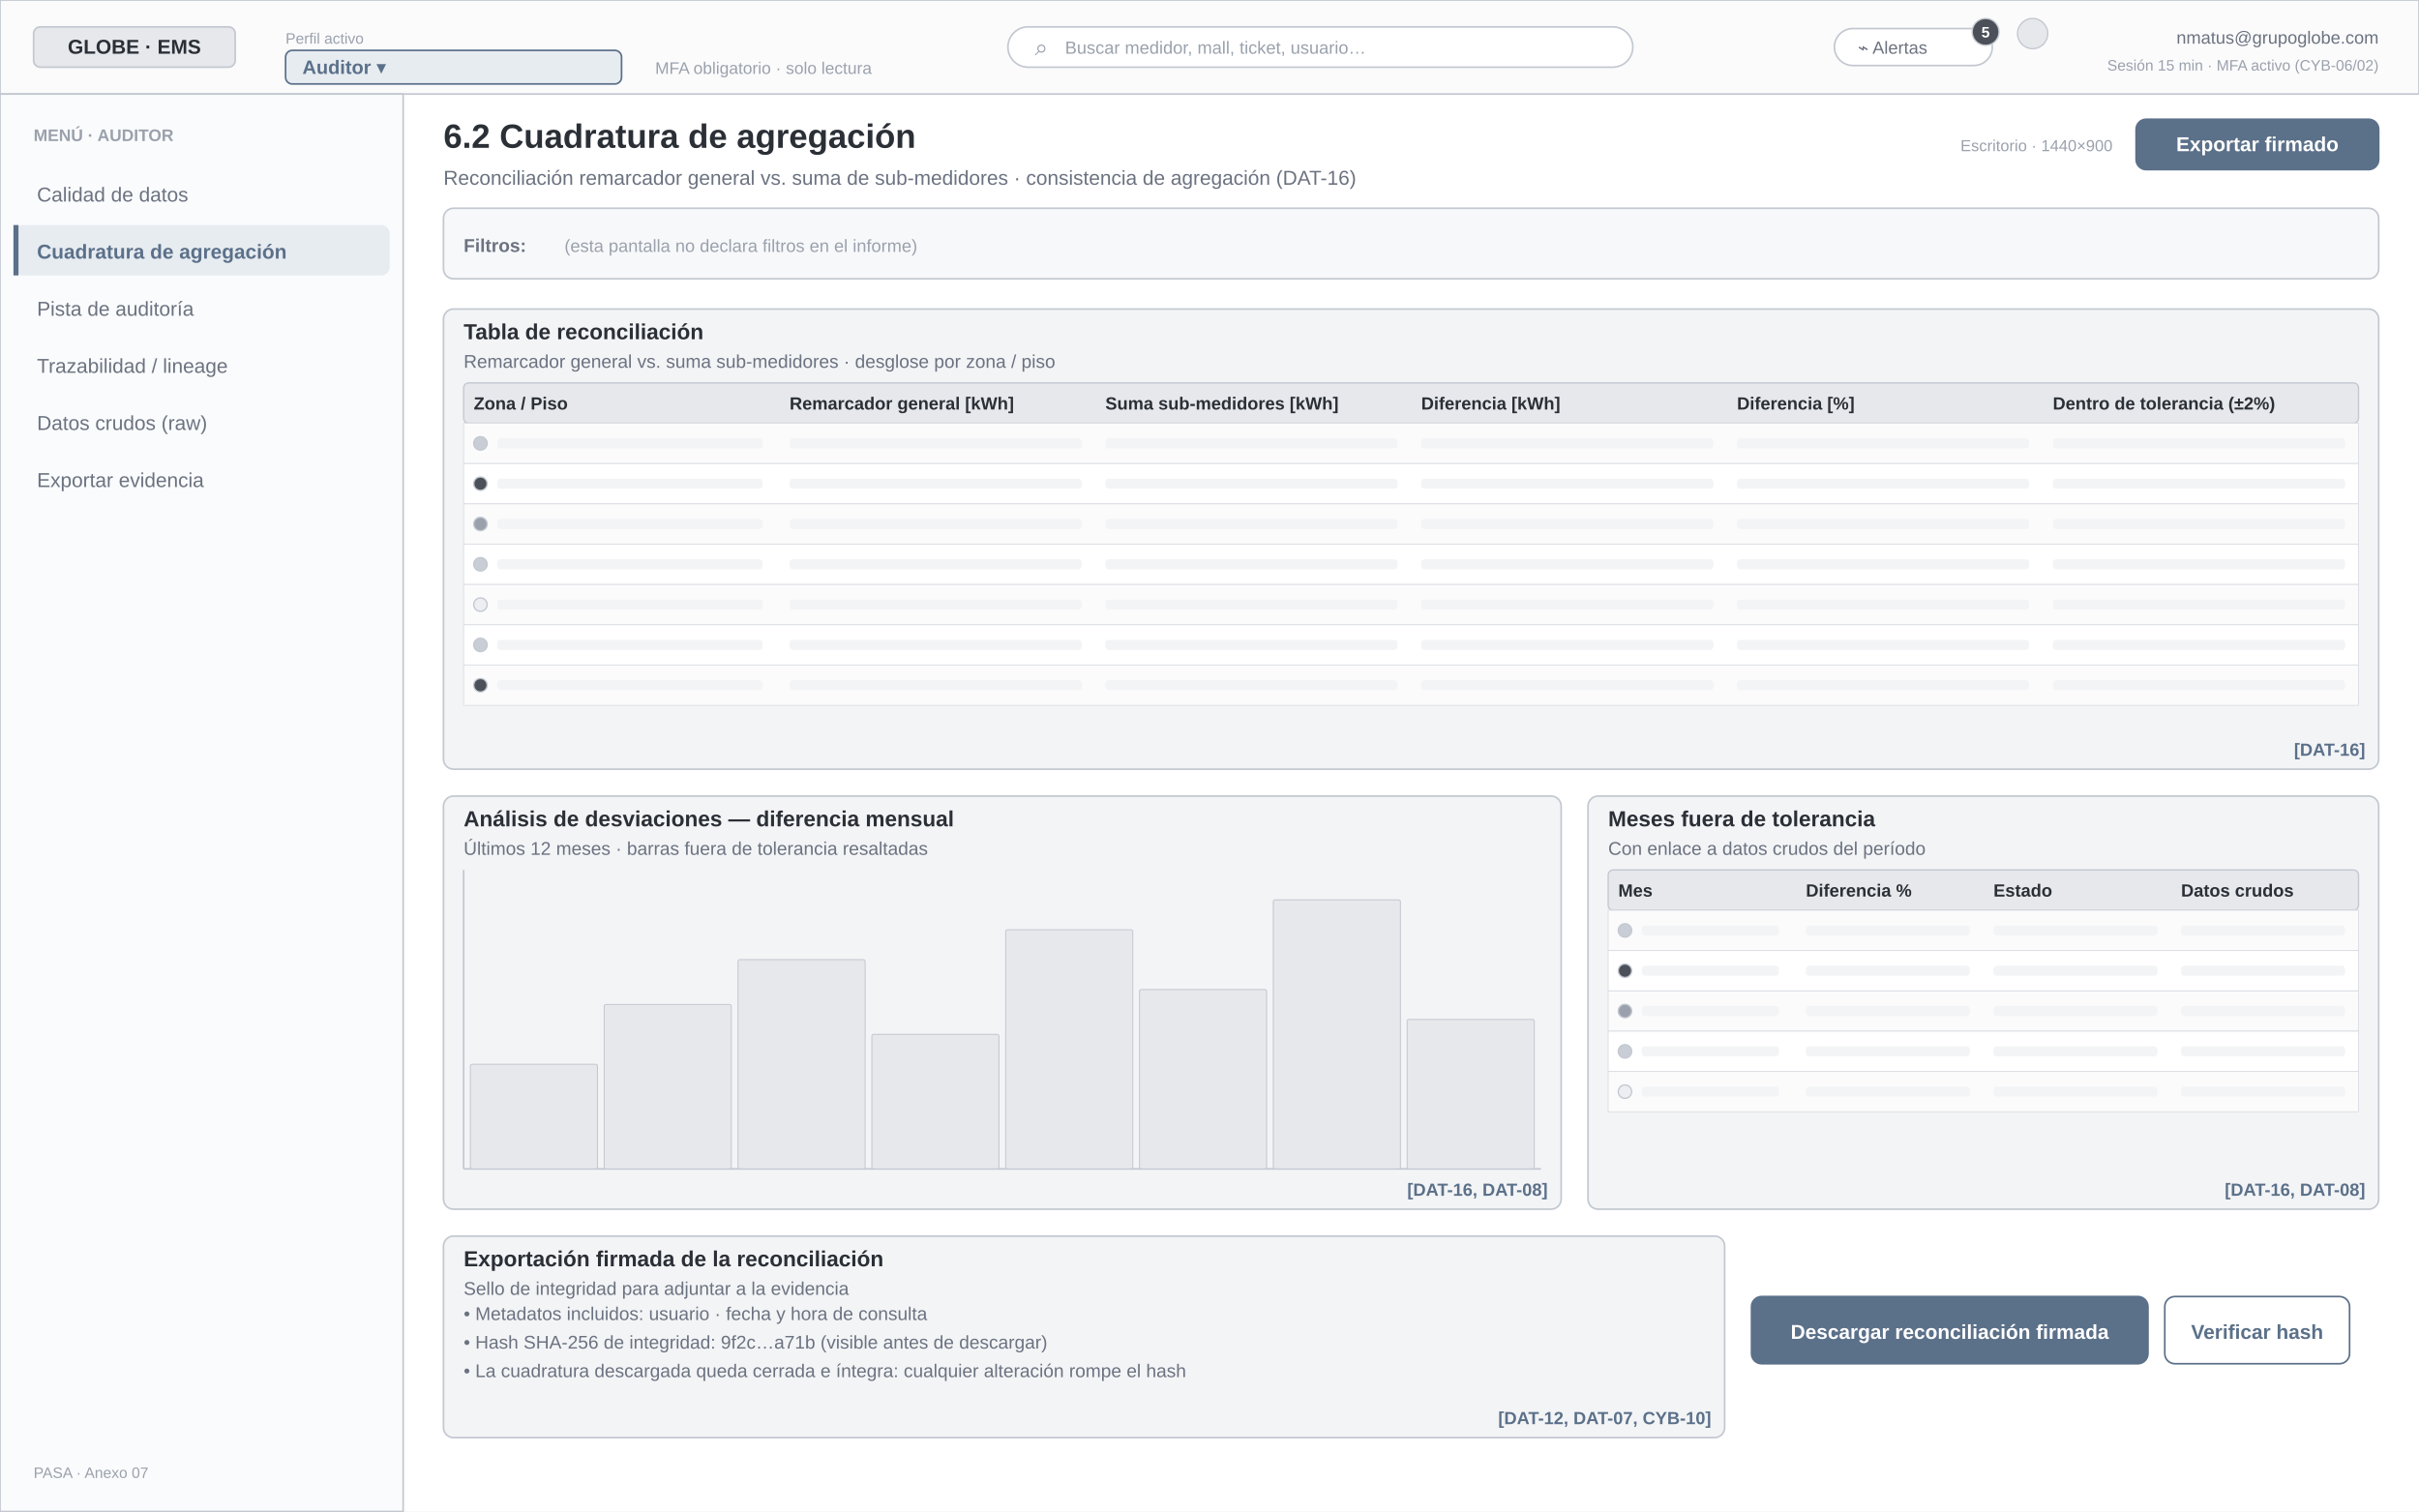
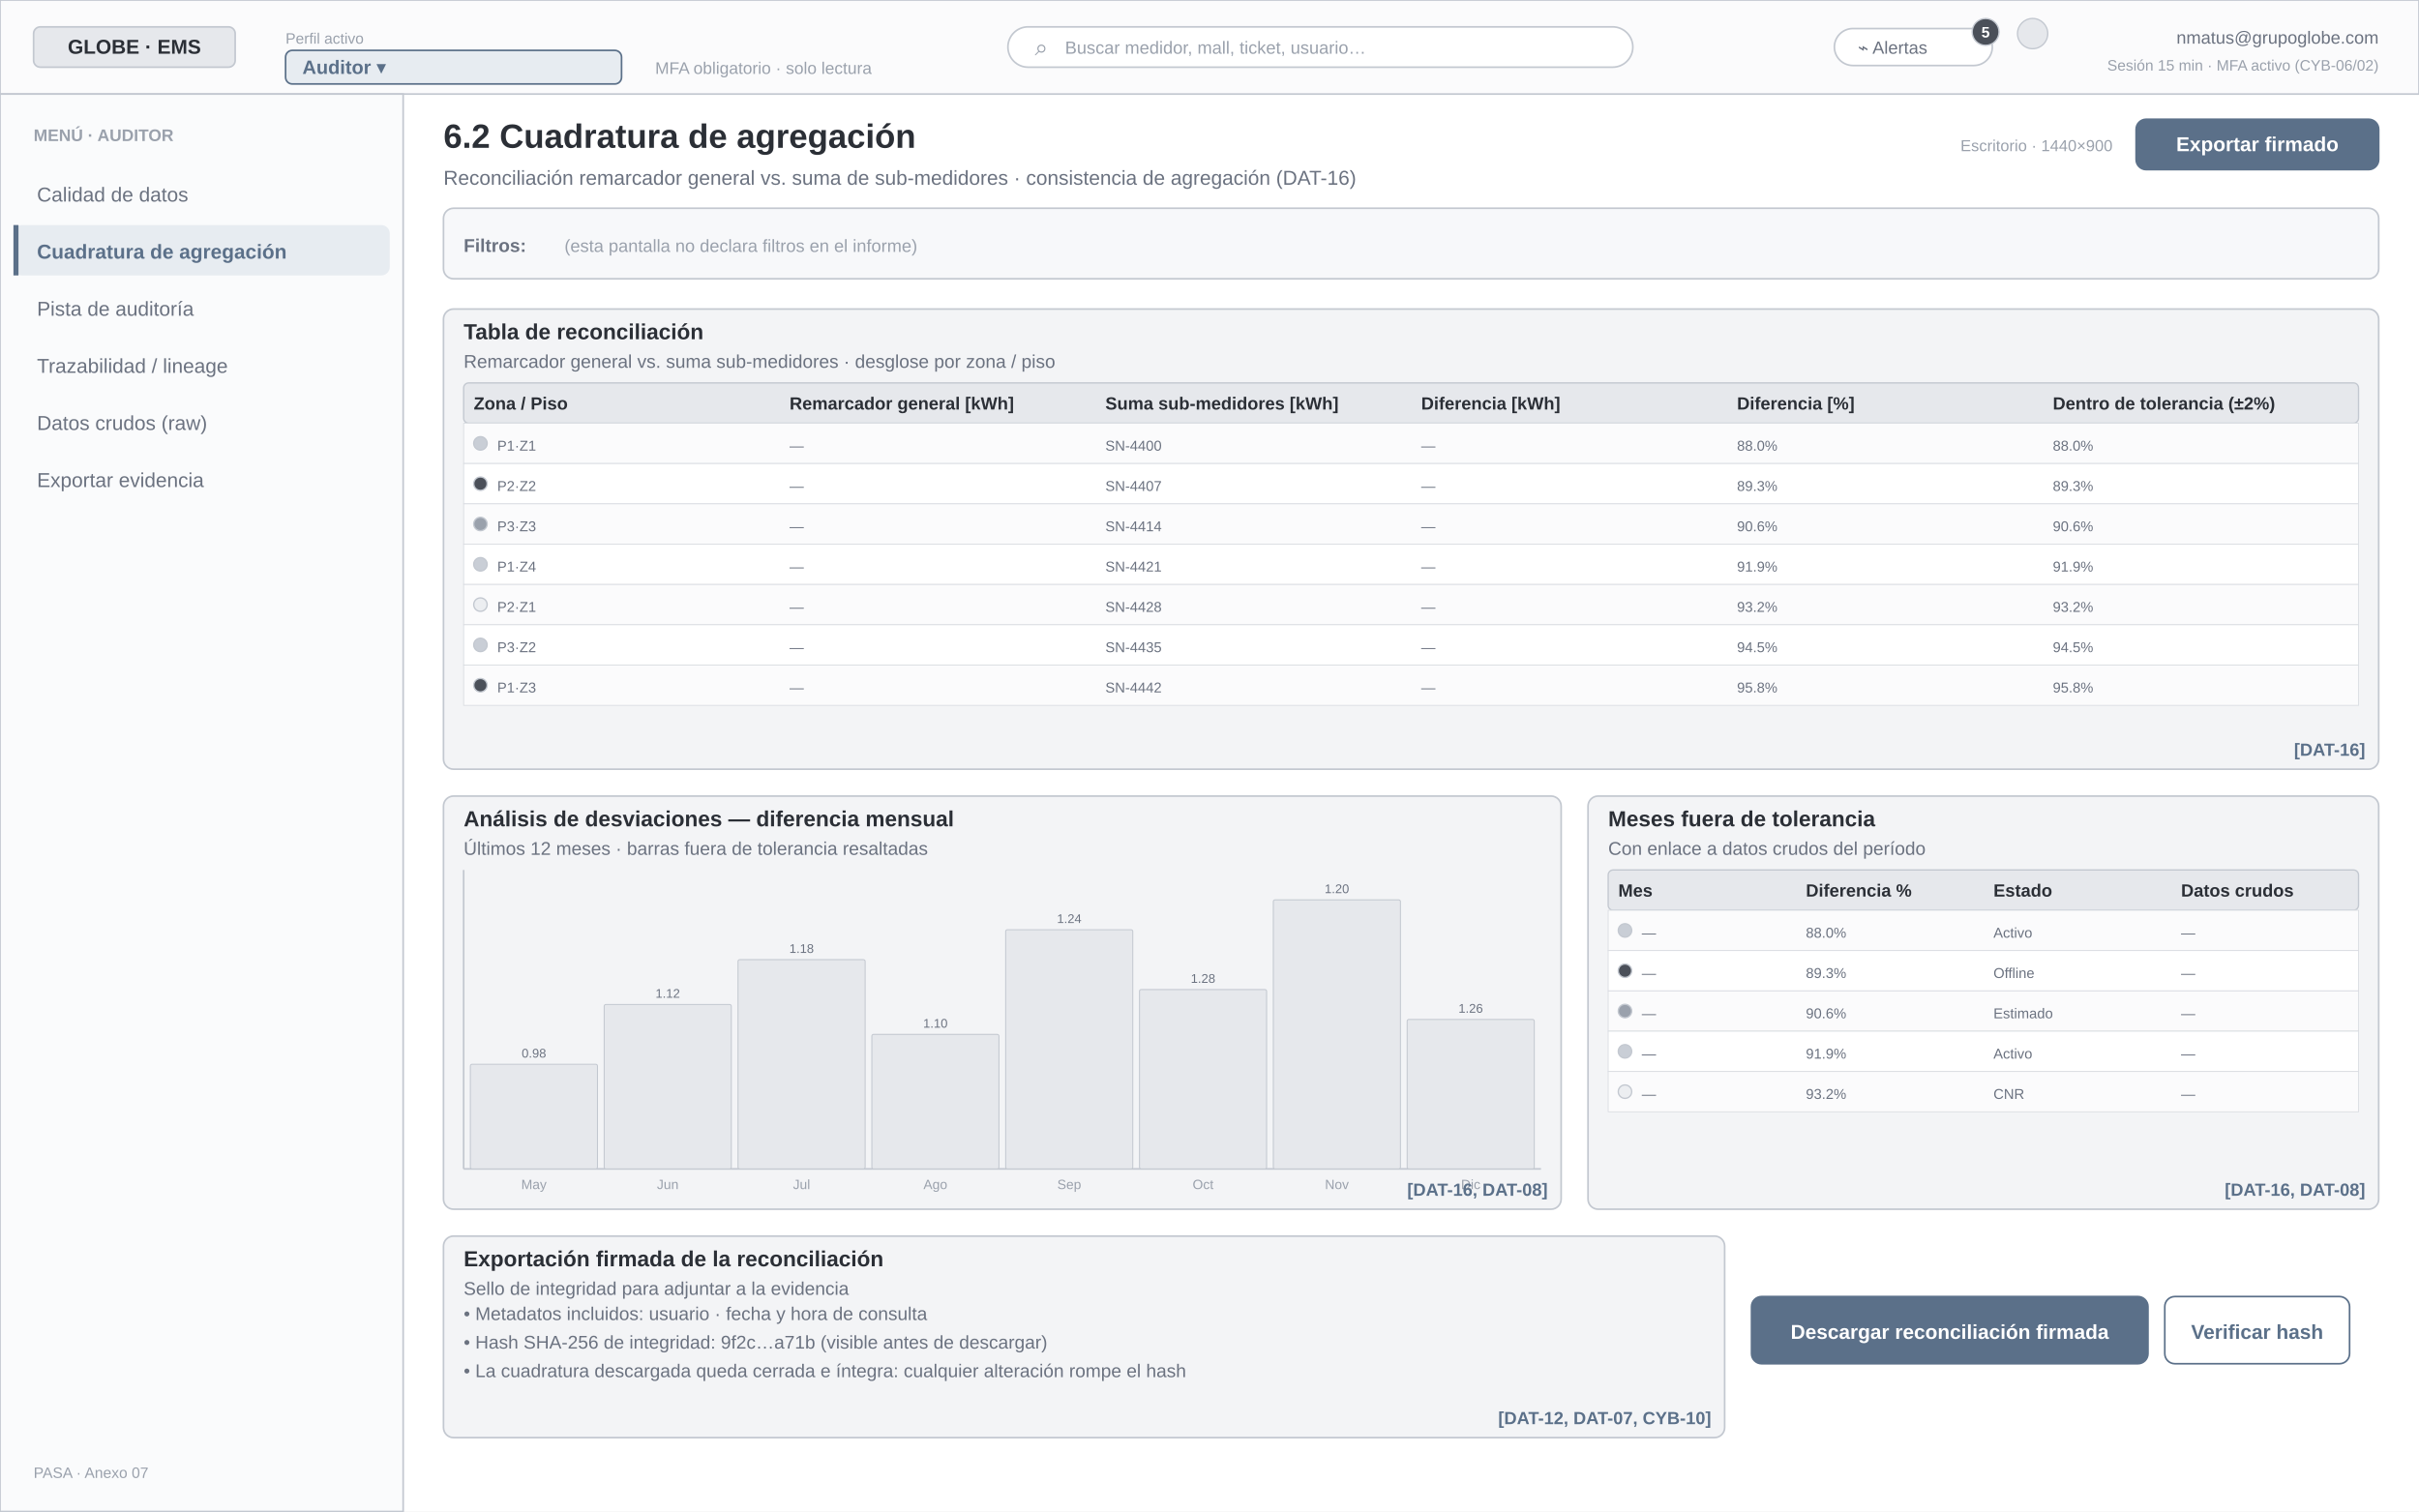
<svg xmlns="http://www.w3.org/2000/svg" viewBox="0 0 1440 900" width="1440" height="900" font-family="'Segoe UI', 'Helvetica Neue', Arial, sans-serif">
  <rect x="0" y="0" width="1440" height="900" rx="0" fill="#ffffff" stroke="none" stroke-width="1" />
  <rect x="0" y="0" width="1440" height="56" rx="0" fill="#fbfbfc" stroke="#c3c8d0" stroke-width="1" />
  <rect x="20" y="16" width="120" height="24" rx="4" fill="#e6e8ec" stroke="#c3c8d0" stroke-width="1" />
  <text x="80" y="32" font-family="'Segoe UI', 'Helvetica Neue', Arial, sans-serif" font-size="12" fill="#2b2f36" font-weight="700" text-anchor="middle">GLOBE · EMS</text>
  <text x="170" y="26" font-family="'Segoe UI', 'Helvetica Neue', Arial, sans-serif" font-size="9" fill="#9aa1ac" font-weight="normal" text-anchor="start">Perfil activo</text>
  <rect x="170" y="30" width="200" height="20" rx="4" fill="#e7ecf1" stroke="#5b7089" stroke-width="1" />
  <text x="180" y="44" font-family="'Segoe UI', 'Helvetica Neue', Arial, sans-serif" font-size="11.5" fill="#5b7089" font-weight="600" text-anchor="start">Auditor  ▾</text>
  <text x="390" y="44" font-family="'Segoe UI', 'Helvetica Neue', Arial, sans-serif" font-size="10" fill="#9aa1ac" font-weight="normal" text-anchor="start">MFA obligatorio · solo lectura</text>
  <rect x="600" y="16" width="372" height="24" rx="12" fill="#ffffff" stroke="#c3c8d0" stroke-width="1" />
  <text x="616" y="33" font-family="'Segoe UI', 'Helvetica Neue', Arial, sans-serif" font-size="14" fill="#9aa1ac" font-weight="normal" text-anchor="start">⌕</text>
  <text x="634" y="32" font-family="'Segoe UI', 'Helvetica Neue', Arial, sans-serif" font-size="10.5" fill="#9aa1ac" font-weight="normal" text-anchor="start">Buscar medidor, mall, ticket, usuario…</text>
  <rect x="1092" y="17" width="94" height="22" rx="11" fill="#ffffff" stroke="#c3c8d0" stroke-width="1" />
  <text x="1106" y="32" font-family="'Segoe UI', 'Helvetica Neue', Arial, sans-serif" font-size="10.5" fill="#6b7280" font-weight="normal" text-anchor="start">⌁ Alertas</text>
  <circle cx="1182" cy="19" r="8" fill="#4b5059" stroke="#c3c8d0" stroke-width="0.8" />
  <text x="1182" y="22.3" font-family="'Segoe UI', 'Helvetica Neue', Arial, sans-serif" font-size="9" fill="#ffffff" font-weight="700" text-anchor="middle">5</text>
  <circle cx="1210" cy="20" r="9" fill="#e6e8ec" stroke="#c3c8d0" stroke-width="0.8" />
  <text x="1416" y="26" font-family="'Segoe UI', 'Helvetica Neue', Arial, sans-serif" font-size="10.5" fill="#6b7280" font-weight="normal" text-anchor="end">nmatus@grupoglobe.com</text>
  <text x="1416" y="42" font-family="'Segoe UI', 'Helvetica Neue', Arial, sans-serif" font-size="9" fill="#9aa1ac" font-weight="normal" text-anchor="end">Sesión 15 min · MFA activo (CYB-06/02)</text>
  <rect x="0" y="56" width="240" height="844" rx="0" fill="#fafbfc" stroke="#c3c8d0" stroke-width="1" />
  <text x="20" y="84" font-family="'Segoe UI', 'Helvetica Neue', Arial, sans-serif" font-size="10" fill="#9aa1ac" font-weight="700" text-anchor="start">MENÚ · AUDITOR</text>
  <text x="22" y="120" font-family="'Segoe UI', 'Helvetica Neue', Arial, sans-serif" font-size="12" fill="#6b7280" font-weight="normal" text-anchor="start">Calidad de datos</text>
  <rect x="8" y="134" width="224" height="30" rx="5" fill="#e7ecf1" stroke="none" stroke-width="1" />
  <rect x="8" y="134" width="3" height="30" rx="0" fill="#5b7089" stroke="none" stroke-width="1" />
  <text x="22" y="154" font-family="'Segoe UI', 'Helvetica Neue', Arial, sans-serif" font-size="12" fill="#5b7089" font-weight="700" text-anchor="start">Cuadratura de agregación</text>
  <text x="22" y="188" font-family="'Segoe UI', 'Helvetica Neue', Arial, sans-serif" font-size="12" fill="#6b7280" font-weight="normal" text-anchor="start">Pista de auditoría</text>
  <text x="22" y="222" font-family="'Segoe UI', 'Helvetica Neue', Arial, sans-serif" font-size="12" fill="#6b7280" font-weight="normal" text-anchor="start">Trazabilidad / lineage</text>
  <text x="22" y="256" font-family="'Segoe UI', 'Helvetica Neue', Arial, sans-serif" font-size="12" fill="#6b7280" font-weight="normal" text-anchor="start">Datos crudos (raw)</text>
  <text x="22" y="290" font-family="'Segoe UI', 'Helvetica Neue', Arial, sans-serif" font-size="12" fill="#6b7280" font-weight="normal" text-anchor="start">Exportar evidencia</text>
  <text x="20" y="880" font-family="'Segoe UI', 'Helvetica Neue', Arial, sans-serif" font-size="9" fill="#9aa1ac" font-weight="normal" text-anchor="start">PASA · Anexo 07</text>
  <text x="264" y="88" font-family="'Segoe UI', 'Helvetica Neue', Arial, sans-serif" font-size="20" fill="#2b2f36" font-weight="700" text-anchor="start">6.2  Cuadratura de agregación</text>
  <rect x="1271.6" y="71" width="144.4" height="30" rx="6" fill="#5b7089" stroke="#5b7089" stroke-width="1" />
  <text x="1343.8" y="90" font-family="'Segoe UI', 'Helvetica Neue', Arial, sans-serif" font-size="12" fill="#ffffff" font-weight="700" text-anchor="middle">Exportar firmado</text>
  <text x="1257.6" y="90" font-family="'Segoe UI', 'Helvetica Neue', Arial, sans-serif" font-size="9.5" fill="#9aa1ac" font-weight="normal" text-anchor="end">Escritorio · 1440×900</text>
  <text x="264" y="110" font-family="'Segoe UI', 'Helvetica Neue', Arial, sans-serif" font-size="12" fill="#6b7280" font-weight="normal" text-anchor="start">Reconciliación remarcador general vs. suma de sub-medidores · consistencia de agregación (DAT-16)</text>
  <rect x="264" y="124" width="1152" height="42" rx="6" fill="#f7f8fa" stroke="#c3c8d0" stroke-width="1" />
  <text x="276" y="150" font-family="'Segoe UI', 'Helvetica Neue', Arial, sans-serif" font-size="11" fill="#6b7280" font-weight="700" text-anchor="start">Filtros:</text>
  <text x="336" y="150" font-family="'Segoe UI', 'Helvetica Neue', Arial, sans-serif" font-size="10.5" fill="#9aa1ac" font-weight="normal" text-anchor="start">(esta pantalla no declara filtros en el informe)</text>
  <rect x="264.0" y="184" width="1152.0" height="274" rx="6" fill="#f3f4f6" stroke="#c3c8d0" stroke-width="1" />
  <text x="276.0" y="202" font-family="'Segoe UI', 'Helvetica Neue', Arial, sans-serif" font-size="13" fill="#2b2f36" font-weight="700" text-anchor="start">Tabla de reconciliación</text>
  <text x="276.0" y="219" font-family="'Segoe UI', 'Helvetica Neue', Arial, sans-serif" font-size="11" fill="#6b7280" font-weight="normal" text-anchor="start">Remarcador general vs. suma sub-medidores · desglose por zona / piso</text>
  <rect x="276.0" y="228" width="1128.0" height="24" rx="3" fill="#e6e8ec" stroke="#c3c8d0" stroke-width="0.8" />
  <text x="282.0" y="243.84" font-family="'Segoe UI', 'Helvetica Neue', Arial, sans-serif" font-size="10.5" fill="#2b2f36" font-weight="700" text-anchor="start">Zona / Piso</text>
  <text x="470.0" y="243.84" font-family="'Segoe UI', 'Helvetica Neue', Arial, sans-serif" font-size="10.5" fill="#2b2f36" font-weight="700" text-anchor="start">Remarcador general [kWh]</text>
  <text x="658.0" y="243.84" font-family="'Segoe UI', 'Helvetica Neue', Arial, sans-serif" font-size="10.5" fill="#2b2f36" font-weight="700" text-anchor="start">Suma sub-medidores [kWh]</text>
  <text x="846.0" y="243.84" font-family="'Segoe UI', 'Helvetica Neue', Arial, sans-serif" font-size="10.5" fill="#2b2f36" font-weight="700" text-anchor="start">Diferencia [kWh]</text>
  <text x="1034.0" y="243.84" font-family="'Segoe UI', 'Helvetica Neue', Arial, sans-serif" font-size="10.5" fill="#2b2f36" font-weight="700" text-anchor="start">Diferencia [%]</text>
  <text x="1222.0" y="243.84" font-family="'Segoe UI', 'Helvetica Neue', Arial, sans-serif" font-size="10.5" fill="#2b2f36" font-weight="700" text-anchor="start">Dentro de tolerancia (±2%)</text>
  <rect x="276.0" y="252" width="1128.0" height="24" rx="0" fill="#fbfbfc" stroke="#d9dce1" stroke-width="0.5" />
  <circle cx="286.0" cy="264.0" r="4" fill="#c9ced6" stroke="#c3c8d0" stroke-width="0.8" />
-   <rect x="296.0" y="261.0" width="158.0" height="6" rx="2" fill="#f3f4f6" stroke="none" stroke-width="1" />
-   <rect x="470.0" y="261.0" width="174.0" height="6" rx="2" fill="#f3f4f6" stroke="none" stroke-width="1" />
-   <rect x="658.0" y="261.0" width="174.0" height="6" rx="2" fill="#f3f4f6" stroke="none" stroke-width="1" />
-   <rect x="846.0" y="261.0" width="174.0" height="6" rx="2" fill="#f3f4f6" stroke="none" stroke-width="1" />
-   <rect x="1034.0" y="261.0" width="174.0" height="6" rx="2" fill="#f3f4f6" stroke="none" stroke-width="1" />
-   <rect x="1222.0" y="261.0" width="174.0" height="6" rx="2" fill="#f3f4f6" stroke="none" stroke-width="1" />
+   <text x="296.0" y="268.32" font-family="'Segoe UI', 'Helvetica Neue', Arial, sans-serif" font-size="8.5" fill="#6b7280" font-weight="normal" text-anchor="start">P1·Z1</text>
+   <text x="470.0" y="268.32" font-family="'Segoe UI', 'Helvetica Neue', Arial, sans-serif" font-size="8.5" fill="#6b7280" font-weight="normal" text-anchor="start">—</text>
+   <text x="658.0" y="268.32" font-family="'Segoe UI', 'Helvetica Neue', Arial, sans-serif" font-size="8.5" fill="#6b7280" font-weight="normal" text-anchor="start">SN-4400</text>
+   <text x="846.0" y="268.32" font-family="'Segoe UI', 'Helvetica Neue', Arial, sans-serif" font-size="8.5" fill="#6b7280" font-weight="normal" text-anchor="start">—</text>
+   <text x="1034.0" y="268.32" font-family="'Segoe UI', 'Helvetica Neue', Arial, sans-serif" font-size="8.5" fill="#6b7280" font-weight="normal" text-anchor="start">88.0%</text>
+   <text x="1222.0" y="268.32" font-family="'Segoe UI', 'Helvetica Neue', Arial, sans-serif" font-size="8.5" fill="#6b7280" font-weight="normal" text-anchor="start">88.0%</text>
  <rect x="276.0" y="276" width="1128.0" height="24" rx="0" fill="#ffffff" stroke="#d9dce1" stroke-width="0.5" />
  <circle cx="286.0" cy="288.0" r="4" fill="#4b5059" stroke="#c3c8d0" stroke-width="0.8" />
-   <rect x="296.0" y="285.0" width="158.0" height="6" rx="2" fill="#f3f4f6" stroke="none" stroke-width="1" />
-   <rect x="470.0" y="285.0" width="174.0" height="6" rx="2" fill="#f3f4f6" stroke="none" stroke-width="1" />
-   <rect x="658.0" y="285.0" width="174.0" height="6" rx="2" fill="#f3f4f6" stroke="none" stroke-width="1" />
-   <rect x="846.0" y="285.0" width="174.0" height="6" rx="2" fill="#f3f4f6" stroke="none" stroke-width="1" />
-   <rect x="1034.0" y="285.0" width="174.0" height="6" rx="2" fill="#f3f4f6" stroke="none" stroke-width="1" />
-   <rect x="1222.0" y="285.0" width="174.0" height="6" rx="2" fill="#f3f4f6" stroke="none" stroke-width="1" />
+   <text x="296.0" y="292.32" font-family="'Segoe UI', 'Helvetica Neue', Arial, sans-serif" font-size="8.5" fill="#6b7280" font-weight="normal" text-anchor="start">P2·Z2</text>
+   <text x="470.0" y="292.32" font-family="'Segoe UI', 'Helvetica Neue', Arial, sans-serif" font-size="8.5" fill="#6b7280" font-weight="normal" text-anchor="start">—</text>
+   <text x="658.0" y="292.32" font-family="'Segoe UI', 'Helvetica Neue', Arial, sans-serif" font-size="8.5" fill="#6b7280" font-weight="normal" text-anchor="start">SN-4407</text>
+   <text x="846.0" y="292.32" font-family="'Segoe UI', 'Helvetica Neue', Arial, sans-serif" font-size="8.5" fill="#6b7280" font-weight="normal" text-anchor="start">—</text>
+   <text x="1034.0" y="292.32" font-family="'Segoe UI', 'Helvetica Neue', Arial, sans-serif" font-size="8.5" fill="#6b7280" font-weight="normal" text-anchor="start">89.3%</text>
+   <text x="1222.0" y="292.32" font-family="'Segoe UI', 'Helvetica Neue', Arial, sans-serif" font-size="8.5" fill="#6b7280" font-weight="normal" text-anchor="start">89.3%</text>
  <rect x="276.0" y="300" width="1128.0" height="24" rx="0" fill="#fbfbfc" stroke="#d9dce1" stroke-width="0.5" />
  <circle cx="286.0" cy="312.0" r="4" fill="#9aa1ac" stroke="#c3c8d0" stroke-width="0.8" />
-   <rect x="296.0" y="309.0" width="158.0" height="6" rx="2" fill="#f3f4f6" stroke="none" stroke-width="1" />
-   <rect x="470.0" y="309.0" width="174.0" height="6" rx="2" fill="#f3f4f6" stroke="none" stroke-width="1" />
-   <rect x="658.0" y="309.0" width="174.0" height="6" rx="2" fill="#f3f4f6" stroke="none" stroke-width="1" />
-   <rect x="846.0" y="309.0" width="174.0" height="6" rx="2" fill="#f3f4f6" stroke="none" stroke-width="1" />
-   <rect x="1034.0" y="309.0" width="174.0" height="6" rx="2" fill="#f3f4f6" stroke="none" stroke-width="1" />
-   <rect x="1222.0" y="309.0" width="174.0" height="6" rx="2" fill="#f3f4f6" stroke="none" stroke-width="1" />
+   <text x="296.0" y="316.32" font-family="'Segoe UI', 'Helvetica Neue', Arial, sans-serif" font-size="8.5" fill="#6b7280" font-weight="normal" text-anchor="start">P3·Z3</text>
+   <text x="470.0" y="316.32" font-family="'Segoe UI', 'Helvetica Neue', Arial, sans-serif" font-size="8.5" fill="#6b7280" font-weight="normal" text-anchor="start">—</text>
+   <text x="658.0" y="316.32" font-family="'Segoe UI', 'Helvetica Neue', Arial, sans-serif" font-size="8.5" fill="#6b7280" font-weight="normal" text-anchor="start">SN-4414</text>
+   <text x="846.0" y="316.32" font-family="'Segoe UI', 'Helvetica Neue', Arial, sans-serif" font-size="8.5" fill="#6b7280" font-weight="normal" text-anchor="start">—</text>
+   <text x="1034.0" y="316.32" font-family="'Segoe UI', 'Helvetica Neue', Arial, sans-serif" font-size="8.5" fill="#6b7280" font-weight="normal" text-anchor="start">90.6%</text>
+   <text x="1222.0" y="316.32" font-family="'Segoe UI', 'Helvetica Neue', Arial, sans-serif" font-size="8.5" fill="#6b7280" font-weight="normal" text-anchor="start">90.6%</text>
  <rect x="276.0" y="324" width="1128.0" height="24" rx="0" fill="#ffffff" stroke="#d9dce1" stroke-width="0.5" />
  <circle cx="286.0" cy="336.0" r="4" fill="#c9ced6" stroke="#c3c8d0" stroke-width="0.8" />
-   <rect x="296.0" y="333.0" width="158.0" height="6" rx="2" fill="#f3f4f6" stroke="none" stroke-width="1" />
-   <rect x="470.0" y="333.0" width="174.0" height="6" rx="2" fill="#f3f4f6" stroke="none" stroke-width="1" />
-   <rect x="658.0" y="333.0" width="174.0" height="6" rx="2" fill="#f3f4f6" stroke="none" stroke-width="1" />
-   <rect x="846.0" y="333.0" width="174.0" height="6" rx="2" fill="#f3f4f6" stroke="none" stroke-width="1" />
-   <rect x="1034.0" y="333.0" width="174.0" height="6" rx="2" fill="#f3f4f6" stroke="none" stroke-width="1" />
-   <rect x="1222.0" y="333.0" width="174.0" height="6" rx="2" fill="#f3f4f6" stroke="none" stroke-width="1" />
+   <text x="296.0" y="340.32" font-family="'Segoe UI', 'Helvetica Neue', Arial, sans-serif" font-size="8.5" fill="#6b7280" font-weight="normal" text-anchor="start">P1·Z4</text>
+   <text x="470.0" y="340.32" font-family="'Segoe UI', 'Helvetica Neue', Arial, sans-serif" font-size="8.5" fill="#6b7280" font-weight="normal" text-anchor="start">—</text>
+   <text x="658.0" y="340.32" font-family="'Segoe UI', 'Helvetica Neue', Arial, sans-serif" font-size="8.5" fill="#6b7280" font-weight="normal" text-anchor="start">SN-4421</text>
+   <text x="846.0" y="340.32" font-family="'Segoe UI', 'Helvetica Neue', Arial, sans-serif" font-size="8.5" fill="#6b7280" font-weight="normal" text-anchor="start">—</text>
+   <text x="1034.0" y="340.32" font-family="'Segoe UI', 'Helvetica Neue', Arial, sans-serif" font-size="8.5" fill="#6b7280" font-weight="normal" text-anchor="start">91.9%</text>
+   <text x="1222.0" y="340.32" font-family="'Segoe UI', 'Helvetica Neue', Arial, sans-serif" font-size="8.5" fill="#6b7280" font-weight="normal" text-anchor="start">91.9%</text>
  <rect x="276.0" y="348" width="1128.0" height="24" rx="0" fill="#fbfbfc" stroke="#d9dce1" stroke-width="0.5" />
  <circle cx="286.0" cy="360.0" r="4" fill="#eceef1" stroke="#c3c8d0" stroke-width="0.8" />
-   <rect x="296.0" y="357.0" width="158.0" height="6" rx="2" fill="#f3f4f6" stroke="none" stroke-width="1" />
-   <rect x="470.0" y="357.0" width="174.0" height="6" rx="2" fill="#f3f4f6" stroke="none" stroke-width="1" />
-   <rect x="658.0" y="357.0" width="174.0" height="6" rx="2" fill="#f3f4f6" stroke="none" stroke-width="1" />
-   <rect x="846.0" y="357.0" width="174.0" height="6" rx="2" fill="#f3f4f6" stroke="none" stroke-width="1" />
-   <rect x="1034.0" y="357.0" width="174.0" height="6" rx="2" fill="#f3f4f6" stroke="none" stroke-width="1" />
-   <rect x="1222.0" y="357.0" width="174.0" height="6" rx="2" fill="#f3f4f6" stroke="none" stroke-width="1" />
+   <text x="296.0" y="364.32" font-family="'Segoe UI', 'Helvetica Neue', Arial, sans-serif" font-size="8.5" fill="#6b7280" font-weight="normal" text-anchor="start">P2·Z1</text>
+   <text x="470.0" y="364.32" font-family="'Segoe UI', 'Helvetica Neue', Arial, sans-serif" font-size="8.5" fill="#6b7280" font-weight="normal" text-anchor="start">—</text>
+   <text x="658.0" y="364.32" font-family="'Segoe UI', 'Helvetica Neue', Arial, sans-serif" font-size="8.5" fill="#6b7280" font-weight="normal" text-anchor="start">SN-4428</text>
+   <text x="846.0" y="364.32" font-family="'Segoe UI', 'Helvetica Neue', Arial, sans-serif" font-size="8.5" fill="#6b7280" font-weight="normal" text-anchor="start">—</text>
+   <text x="1034.0" y="364.32" font-family="'Segoe UI', 'Helvetica Neue', Arial, sans-serif" font-size="8.5" fill="#6b7280" font-weight="normal" text-anchor="start">93.2%</text>
+   <text x="1222.0" y="364.32" font-family="'Segoe UI', 'Helvetica Neue', Arial, sans-serif" font-size="8.5" fill="#6b7280" font-weight="normal" text-anchor="start">93.2%</text>
  <rect x="276.0" y="372" width="1128.0" height="24" rx="0" fill="#ffffff" stroke="#d9dce1" stroke-width="0.5" />
  <circle cx="286.0" cy="384.0" r="4" fill="#c9ced6" stroke="#c3c8d0" stroke-width="0.8" />
-   <rect x="296.0" y="381.0" width="158.0" height="6" rx="2" fill="#f3f4f6" stroke="none" stroke-width="1" />
-   <rect x="470.0" y="381.0" width="174.0" height="6" rx="2" fill="#f3f4f6" stroke="none" stroke-width="1" />
-   <rect x="658.0" y="381.0" width="174.0" height="6" rx="2" fill="#f3f4f6" stroke="none" stroke-width="1" />
-   <rect x="846.0" y="381.0" width="174.0" height="6" rx="2" fill="#f3f4f6" stroke="none" stroke-width="1" />
-   <rect x="1034.0" y="381.0" width="174.0" height="6" rx="2" fill="#f3f4f6" stroke="none" stroke-width="1" />
-   <rect x="1222.0" y="381.0" width="174.0" height="6" rx="2" fill="#f3f4f6" stroke="none" stroke-width="1" />
+   <text x="296.0" y="388.32" font-family="'Segoe UI', 'Helvetica Neue', Arial, sans-serif" font-size="8.5" fill="#6b7280" font-weight="normal" text-anchor="start">P3·Z2</text>
+   <text x="470.0" y="388.32" font-family="'Segoe UI', 'Helvetica Neue', Arial, sans-serif" font-size="8.5" fill="#6b7280" font-weight="normal" text-anchor="start">—</text>
+   <text x="658.0" y="388.32" font-family="'Segoe UI', 'Helvetica Neue', Arial, sans-serif" font-size="8.5" fill="#6b7280" font-weight="normal" text-anchor="start">SN-4435</text>
+   <text x="846.0" y="388.32" font-family="'Segoe UI', 'Helvetica Neue', Arial, sans-serif" font-size="8.5" fill="#6b7280" font-weight="normal" text-anchor="start">—</text>
+   <text x="1034.0" y="388.32" font-family="'Segoe UI', 'Helvetica Neue', Arial, sans-serif" font-size="8.5" fill="#6b7280" font-weight="normal" text-anchor="start">94.5%</text>
+   <text x="1222.0" y="388.32" font-family="'Segoe UI', 'Helvetica Neue', Arial, sans-serif" font-size="8.5" fill="#6b7280" font-weight="normal" text-anchor="start">94.5%</text>
  <rect x="276.0" y="396" width="1128.0" height="24" rx="0" fill="#fbfbfc" stroke="#d9dce1" stroke-width="0.5" />
  <circle cx="286.0" cy="408.0" r="4" fill="#4b5059" stroke="#c3c8d0" stroke-width="0.8" />
-   <rect x="296.0" y="405.0" width="158.0" height="6" rx="2" fill="#f3f4f6" stroke="none" stroke-width="1" />
-   <rect x="470.0" y="405.0" width="174.0" height="6" rx="2" fill="#f3f4f6" stroke="none" stroke-width="1" />
-   <rect x="658.0" y="405.0" width="174.0" height="6" rx="2" fill="#f3f4f6" stroke="none" stroke-width="1" />
-   <rect x="846.0" y="405.0" width="174.0" height="6" rx="2" fill="#f3f4f6" stroke="none" stroke-width="1" />
-   <rect x="1034.0" y="405.0" width="174.0" height="6" rx="2" fill="#f3f4f6" stroke="none" stroke-width="1" />
-   <rect x="1222.0" y="405.0" width="174.0" height="6" rx="2" fill="#f3f4f6" stroke="none" stroke-width="1" />
+   <text x="296.0" y="412.32" font-family="'Segoe UI', 'Helvetica Neue', Arial, sans-serif" font-size="8.5" fill="#6b7280" font-weight="normal" text-anchor="start">P1·Z3</text>
+   <text x="470.0" y="412.32" font-family="'Segoe UI', 'Helvetica Neue', Arial, sans-serif" font-size="8.5" fill="#6b7280" font-weight="normal" text-anchor="start">—</text>
+   <text x="658.0" y="412.32" font-family="'Segoe UI', 'Helvetica Neue', Arial, sans-serif" font-size="8.5" fill="#6b7280" font-weight="normal" text-anchor="start">SN-4442</text>
+   <text x="846.0" y="412.32" font-family="'Segoe UI', 'Helvetica Neue', Arial, sans-serif" font-size="8.5" fill="#6b7280" font-weight="normal" text-anchor="start">—</text>
+   <text x="1034.0" y="412.32" font-family="'Segoe UI', 'Helvetica Neue', Arial, sans-serif" font-size="8.5" fill="#6b7280" font-weight="normal" text-anchor="start">95.8%</text>
+   <text x="1222.0" y="412.32" font-family="'Segoe UI', 'Helvetica Neue', Arial, sans-serif" font-size="8.5" fill="#6b7280" font-weight="normal" text-anchor="start">95.8%</text>
  <text x="1408.0" y="450" font-family="'Segoe UI', 'Helvetica Neue', Arial, sans-serif" font-size="10.5" fill="#5b7089" font-weight="600" text-anchor="end">[DAT-16]</text>
  <rect x="264.0" y="474" width="665.333" height="246" rx="6" fill="#f3f4f6" stroke="#c3c8d0" stroke-width="1" />
  <text x="276.0" y="492" font-family="'Segoe UI', 'Helvetica Neue', Arial, sans-serif" font-size="13" fill="#2b2f36" font-weight="700" text-anchor="start">Análisis de desviaciones — diferencia mensual</text>
  <text x="276.0" y="509" font-family="'Segoe UI', 'Helvetica Neue', Arial, sans-serif" font-size="11" fill="#6b7280" font-weight="normal" text-anchor="start">Últimos 12 meses · barras fuera de tolerancia resaltadas</text>
  <line x1="276.0" y1="696" x2="917.333" y2="696" stroke="#c3c8d0" stroke-width="1" />
  <line x1="276.0" y1="518" x2="276.0" y2="696" stroke="#c3c8d0" stroke-width="1" />
  <rect x="280.0" y="633.7" width="75.667" height="62.3" rx="1" fill="#e6e8ec" stroke="#c3c8d0" stroke-width="0.6" />
  <rect x="359.667" y="598.1" width="75.667" height="97.9" rx="1" fill="#e6e8ec" stroke="#c3c8d0" stroke-width="0.6" />
  <rect x="439.333" y="571.4" width="75.667" height="124.6" rx="1" fill="#e6e8ec" stroke="#c3c8d0" stroke-width="0.6" />
  <rect x="519.0" y="615.9" width="75.667" height="80.1" rx="1" fill="#e6e8ec" stroke="#c3c8d0" stroke-width="0.6" />
  <rect x="598.667" y="553.6" width="75.667" height="142.4" rx="1" fill="#e6e8ec" stroke="#c3c8d0" stroke-width="0.6" />
  <rect x="678.333" y="589.2" width="75.667" height="106.8" rx="1" fill="#e6e8ec" stroke="#c3c8d0" stroke-width="0.6" />
  <rect x="758.0" y="535.8" width="75.667" height="160.2" rx="1" fill="#e6e8ec" stroke="#c3c8d0" stroke-width="0.6" />
  <rect x="837.667" y="607.0" width="75.667" height="89.0" rx="1" fill="#e6e8ec" stroke="#c3c8d0" stroke-width="0.6" />
+   <text x="317.833" y="708" font-family="'Segoe UI', 'Helvetica Neue', Arial, sans-serif" font-size="8" fill="#9aa1ac" font-weight="normal" text-anchor="middle">May</text>
+   <text x="317.833" y="629.7" font-family="'Segoe UI', 'Helvetica Neue', Arial, sans-serif" font-size="7.5" fill="#6b7280" font-weight="normal" text-anchor="middle">0.98</text>
+   <text x="397.5" y="708" font-family="'Segoe UI', 'Helvetica Neue', Arial, sans-serif" font-size="8" fill="#9aa1ac" font-weight="normal" text-anchor="middle">Jun</text>
+   <text x="397.5" y="594.1" font-family="'Segoe UI', 'Helvetica Neue', Arial, sans-serif" font-size="7.5" fill="#6b7280" font-weight="normal" text-anchor="middle">1.12</text>
+   <text x="477.167" y="708" font-family="'Segoe UI', 'Helvetica Neue', Arial, sans-serif" font-size="8" fill="#9aa1ac" font-weight="normal" text-anchor="middle">Jul</text>
+   <text x="477.167" y="567.4" font-family="'Segoe UI', 'Helvetica Neue', Arial, sans-serif" font-size="7.5" fill="#6b7280" font-weight="normal" text-anchor="middle">1.18</text>
+   <text x="556.833" y="708" font-family="'Segoe UI', 'Helvetica Neue', Arial, sans-serif" font-size="8" fill="#9aa1ac" font-weight="normal" text-anchor="middle">Ago</text>
+   <text x="556.833" y="611.9" font-family="'Segoe UI', 'Helvetica Neue', Arial, sans-serif" font-size="7.5" fill="#6b7280" font-weight="normal" text-anchor="middle">1.10</text>
+   <text x="636.5" y="708" font-family="'Segoe UI', 'Helvetica Neue', Arial, sans-serif" font-size="8" fill="#9aa1ac" font-weight="normal" text-anchor="middle">Sep</text>
+   <text x="636.5" y="549.6" font-family="'Segoe UI', 'Helvetica Neue', Arial, sans-serif" font-size="7.5" fill="#6b7280" font-weight="normal" text-anchor="middle">1.24</text>
+   <text x="716.167" y="708" font-family="'Segoe UI', 'Helvetica Neue', Arial, sans-serif" font-size="8" fill="#9aa1ac" font-weight="normal" text-anchor="middle">Oct</text>
+   <text x="716.167" y="585.2" font-family="'Segoe UI', 'Helvetica Neue', Arial, sans-serif" font-size="7.5" fill="#6b7280" font-weight="normal" text-anchor="middle">1.28</text>
+   <text x="795.833" y="708" font-family="'Segoe UI', 'Helvetica Neue', Arial, sans-serif" font-size="8" fill="#9aa1ac" font-weight="normal" text-anchor="middle">Nov</text>
+   <text x="795.833" y="531.8" font-family="'Segoe UI', 'Helvetica Neue', Arial, sans-serif" font-size="7.5" fill="#6b7280" font-weight="normal" text-anchor="middle">1.20</text>
+   <text x="875.5" y="708" font-family="'Segoe UI', 'Helvetica Neue', Arial, sans-serif" font-size="8" fill="#9aa1ac" font-weight="normal" text-anchor="middle">Dic</text>
+   <text x="875.5" y="603.0" font-family="'Segoe UI', 'Helvetica Neue', Arial, sans-serif" font-size="7.5" fill="#6b7280" font-weight="normal" text-anchor="middle">1.26</text>
  <text x="921.333" y="712" font-family="'Segoe UI', 'Helvetica Neue', Arial, sans-serif" font-size="10.5" fill="#5b7089" font-weight="600" text-anchor="end">[DAT-16, DAT-08]</text>
  <rect x="945.333" y="474" width="470.667" height="246" rx="6" fill="#f3f4f6" stroke="#c3c8d0" stroke-width="1" />
  <text x="957.333" y="492" font-family="'Segoe UI', 'Helvetica Neue', Arial, sans-serif" font-size="13" fill="#2b2f36" font-weight="700" text-anchor="start">Meses fuera de tolerancia</text>
  <text x="957.333" y="509" font-family="'Segoe UI', 'Helvetica Neue', Arial, sans-serif" font-size="11" fill="#6b7280" font-weight="normal" text-anchor="start">Con enlace a datos crudos del período</text>
  <rect x="957.333" y="518" width="446.667" height="24" rx="3" fill="#e6e8ec" stroke="#c3c8d0" stroke-width="0.8" />
  <text x="963.333" y="533.84" font-family="'Segoe UI', 'Helvetica Neue', Arial, sans-serif" font-size="10.5" fill="#2b2f36" font-weight="700" text-anchor="start">Mes</text>
  <text x="1075.0" y="533.84" font-family="'Segoe UI', 'Helvetica Neue', Arial, sans-serif" font-size="10.5" fill="#2b2f36" font-weight="700" text-anchor="start">Diferencia %</text>
  <text x="1186.667" y="533.84" font-family="'Segoe UI', 'Helvetica Neue', Arial, sans-serif" font-size="10.5" fill="#2b2f36" font-weight="700" text-anchor="start">Estado</text>
  <text x="1298.333" y="533.84" font-family="'Segoe UI', 'Helvetica Neue', Arial, sans-serif" font-size="10.5" fill="#2b2f36" font-weight="700" text-anchor="start">Datos crudos</text>
  <rect x="957.333" y="542" width="446.667" height="24" rx="0" fill="#fbfbfc" stroke="#d9dce1" stroke-width="0.5" />
  <circle cx="967.333" cy="554.0" r="4" fill="#c9ced6" stroke="#c3c8d0" stroke-width="0.8" />
-   <rect x="977.333" y="551.0" width="81.667" height="6" rx="2" fill="#f3f4f6" stroke="none" stroke-width="1" />
-   <rect x="1075.0" y="551.0" width="97.667" height="6" rx="2" fill="#f3f4f6" stroke="none" stroke-width="1" />
-   <rect x="1186.667" y="551.0" width="97.667" height="6" rx="2" fill="#f3f4f6" stroke="none" stroke-width="1" />
-   <rect x="1298.333" y="551.0" width="97.667" height="6" rx="2" fill="#f3f4f6" stroke="none" stroke-width="1" />
+   <text x="977.333" y="558.32" font-family="'Segoe UI', 'Helvetica Neue', Arial, sans-serif" font-size="8.5" fill="#6b7280" font-weight="normal" text-anchor="start">—</text>
+   <text x="1075.0" y="558.32" font-family="'Segoe UI', 'Helvetica Neue', Arial, sans-serif" font-size="8.5" fill="#6b7280" font-weight="normal" text-anchor="start">88.0%</text>
+   <text x="1186.667" y="558.32" font-family="'Segoe UI', 'Helvetica Neue', Arial, sans-serif" font-size="8.5" fill="#6b7280" font-weight="normal" text-anchor="start">Activo</text>
+   <text x="1298.333" y="558.32" font-family="'Segoe UI', 'Helvetica Neue', Arial, sans-serif" font-size="8.5" fill="#6b7280" font-weight="normal" text-anchor="start">—</text>
  <rect x="957.333" y="566" width="446.667" height="24" rx="0" fill="#ffffff" stroke="#d9dce1" stroke-width="0.5" />
  <circle cx="967.333" cy="578.0" r="4" fill="#4b5059" stroke="#c3c8d0" stroke-width="0.8" />
-   <rect x="977.333" y="575.0" width="81.667" height="6" rx="2" fill="#f3f4f6" stroke="none" stroke-width="1" />
-   <rect x="1075.0" y="575.0" width="97.667" height="6" rx="2" fill="#f3f4f6" stroke="none" stroke-width="1" />
-   <rect x="1186.667" y="575.0" width="97.667" height="6" rx="2" fill="#f3f4f6" stroke="none" stroke-width="1" />
-   <rect x="1298.333" y="575.0" width="97.667" height="6" rx="2" fill="#f3f4f6" stroke="none" stroke-width="1" />
+   <text x="977.333" y="582.32" font-family="'Segoe UI', 'Helvetica Neue', Arial, sans-serif" font-size="8.5" fill="#6b7280" font-weight="normal" text-anchor="start">—</text>
+   <text x="1075.0" y="582.32" font-family="'Segoe UI', 'Helvetica Neue', Arial, sans-serif" font-size="8.5" fill="#6b7280" font-weight="normal" text-anchor="start">89.3%</text>
+   <text x="1186.667" y="582.32" font-family="'Segoe UI', 'Helvetica Neue', Arial, sans-serif" font-size="8.5" fill="#6b7280" font-weight="normal" text-anchor="start">Offline</text>
+   <text x="1298.333" y="582.32" font-family="'Segoe UI', 'Helvetica Neue', Arial, sans-serif" font-size="8.5" fill="#6b7280" font-weight="normal" text-anchor="start">—</text>
  <rect x="957.333" y="590" width="446.667" height="24" rx="0" fill="#fbfbfc" stroke="#d9dce1" stroke-width="0.5" />
  <circle cx="967.333" cy="602.0" r="4" fill="#9aa1ac" stroke="#c3c8d0" stroke-width="0.8" />
-   <rect x="977.333" y="599.0" width="81.667" height="6" rx="2" fill="#f3f4f6" stroke="none" stroke-width="1" />
-   <rect x="1075.0" y="599.0" width="97.667" height="6" rx="2" fill="#f3f4f6" stroke="none" stroke-width="1" />
-   <rect x="1186.667" y="599.0" width="97.667" height="6" rx="2" fill="#f3f4f6" stroke="none" stroke-width="1" />
-   <rect x="1298.333" y="599.0" width="97.667" height="6" rx="2" fill="#f3f4f6" stroke="none" stroke-width="1" />
+   <text x="977.333" y="606.32" font-family="'Segoe UI', 'Helvetica Neue', Arial, sans-serif" font-size="8.5" fill="#6b7280" font-weight="normal" text-anchor="start">—</text>
+   <text x="1075.0" y="606.32" font-family="'Segoe UI', 'Helvetica Neue', Arial, sans-serif" font-size="8.5" fill="#6b7280" font-weight="normal" text-anchor="start">90.6%</text>
+   <text x="1186.667" y="606.32" font-family="'Segoe UI', 'Helvetica Neue', Arial, sans-serif" font-size="8.5" fill="#6b7280" font-weight="normal" text-anchor="start">Estimado</text>
+   <text x="1298.333" y="606.32" font-family="'Segoe UI', 'Helvetica Neue', Arial, sans-serif" font-size="8.5" fill="#6b7280" font-weight="normal" text-anchor="start">—</text>
  <rect x="957.333" y="614" width="446.667" height="24" rx="0" fill="#ffffff" stroke="#d9dce1" stroke-width="0.5" />
  <circle cx="967.333" cy="626.0" r="4" fill="#c9ced6" stroke="#c3c8d0" stroke-width="0.8" />
-   <rect x="977.333" y="623.0" width="81.667" height="6" rx="2" fill="#f3f4f6" stroke="none" stroke-width="1" />
-   <rect x="1075.0" y="623.0" width="97.667" height="6" rx="2" fill="#f3f4f6" stroke="none" stroke-width="1" />
-   <rect x="1186.667" y="623.0" width="97.667" height="6" rx="2" fill="#f3f4f6" stroke="none" stroke-width="1" />
-   <rect x="1298.333" y="623.0" width="97.667" height="6" rx="2" fill="#f3f4f6" stroke="none" stroke-width="1" />
+   <text x="977.333" y="630.32" font-family="'Segoe UI', 'Helvetica Neue', Arial, sans-serif" font-size="8.5" fill="#6b7280" font-weight="normal" text-anchor="start">—</text>
+   <text x="1075.0" y="630.32" font-family="'Segoe UI', 'Helvetica Neue', Arial, sans-serif" font-size="8.5" fill="#6b7280" font-weight="normal" text-anchor="start">91.9%</text>
+   <text x="1186.667" y="630.32" font-family="'Segoe UI', 'Helvetica Neue', Arial, sans-serif" font-size="8.5" fill="#6b7280" font-weight="normal" text-anchor="start">Activo</text>
+   <text x="1298.333" y="630.32" font-family="'Segoe UI', 'Helvetica Neue', Arial, sans-serif" font-size="8.5" fill="#6b7280" font-weight="normal" text-anchor="start">—</text>
  <rect x="957.333" y="638" width="446.667" height="24" rx="0" fill="#fbfbfc" stroke="#d9dce1" stroke-width="0.5" />
  <circle cx="967.333" cy="650.0" r="4" fill="#eceef1" stroke="#c3c8d0" stroke-width="0.8" />
-   <rect x="977.333" y="647.0" width="81.667" height="6" rx="2" fill="#f3f4f6" stroke="none" stroke-width="1" />
-   <rect x="1075.0" y="647.0" width="97.667" height="6" rx="2" fill="#f3f4f6" stroke="none" stroke-width="1" />
-   <rect x="1186.667" y="647.0" width="97.667" height="6" rx="2" fill="#f3f4f6" stroke="none" stroke-width="1" />
-   <rect x="1298.333" y="647.0" width="97.667" height="6" rx="2" fill="#f3f4f6" stroke="none" stroke-width="1" />
+   <text x="977.333" y="654.32" font-family="'Segoe UI', 'Helvetica Neue', Arial, sans-serif" font-size="8.5" fill="#6b7280" font-weight="normal" text-anchor="start">—</text>
+   <text x="1075.0" y="654.32" font-family="'Segoe UI', 'Helvetica Neue', Arial, sans-serif" font-size="8.5" fill="#6b7280" font-weight="normal" text-anchor="start">93.2%</text>
+   <text x="1186.667" y="654.32" font-family="'Segoe UI', 'Helvetica Neue', Arial, sans-serif" font-size="8.5" fill="#6b7280" font-weight="normal" text-anchor="start">CNR</text>
+   <text x="1298.333" y="654.32" font-family="'Segoe UI', 'Helvetica Neue', Arial, sans-serif" font-size="8.5" fill="#6b7280" font-weight="normal" text-anchor="start">—</text>
  <text x="1408.0" y="712" font-family="'Segoe UI', 'Helvetica Neue', Arial, sans-serif" font-size="10.5" fill="#5b7089" font-weight="600" text-anchor="end">[DAT-16, DAT-08]</text>
  <rect x="264.0" y="736" width="762.667" height="120" rx="6" fill="#f3f4f6" stroke="#c3c8d0" stroke-width="1" />
  <text x="276.0" y="754" font-family="'Segoe UI', 'Helvetica Neue', Arial, sans-serif" font-size="13" fill="#2b2f36" font-weight="700" text-anchor="start">Exportación firmada de la reconciliación</text>
  <text x="276.0" y="771" font-family="'Segoe UI', 'Helvetica Neue', Arial, sans-serif" font-size="11" fill="#6b7280" font-weight="normal" text-anchor="start">Sello de integridad para adjuntar a la evidencia</text>
  <text x="276.0" y="786" font-family="'Segoe UI', 'Helvetica Neue', Arial, sans-serif" font-size="11" fill="#6b7280" font-weight="normal" text-anchor="start">• Metadatos incluidos: usuario · fecha y hora de consulta</text>
  <text x="276.0" y="803" font-family="'Segoe UI', 'Helvetica Neue', Arial, sans-serif" font-size="11" fill="#6b7280" font-weight="normal" text-anchor="start">• Hash SHA-256 de integridad: 9f2c…a71b (visible antes de descargar)</text>
  <text x="276.0" y="820" font-family="'Segoe UI', 'Helvetica Neue', Arial, sans-serif" font-size="11" fill="#6b7280" font-weight="normal" text-anchor="start">• La cuadratura descargada queda cerrada e íntegra: cualquier alteración rompe el hash</text>
  <text x="1018.667" y="848" font-family="'Segoe UI', 'Helvetica Neue', Arial, sans-serif" font-size="10.5" fill="#5b7089" font-weight="600" text-anchor="end">[DAT-12, DAT-07, CYB-10]</text>
  <rect x="1042.667" y="772" width="236" height="40" rx="6" fill="#5b7089" stroke="#5b7089" stroke-width="1" />
  <text x="1160.667" y="797.2" font-family="'Segoe UI', 'Helvetica Neue', Arial, sans-serif" font-size="12" fill="#ffffff" font-weight="600" text-anchor="middle">Descargar reconciliación firmada</text>
  <rect x="1288.667" y="772" width="110" height="40" rx="6" fill="#ffffff" stroke="#5b7089" stroke-width="1" />
  <text x="1343.667" y="797.2" font-family="'Segoe UI', 'Helvetica Neue', Arial, sans-serif" font-size="12" fill="#5b7089" font-weight="600" text-anchor="middle">Verificar hash</text>
</svg>
